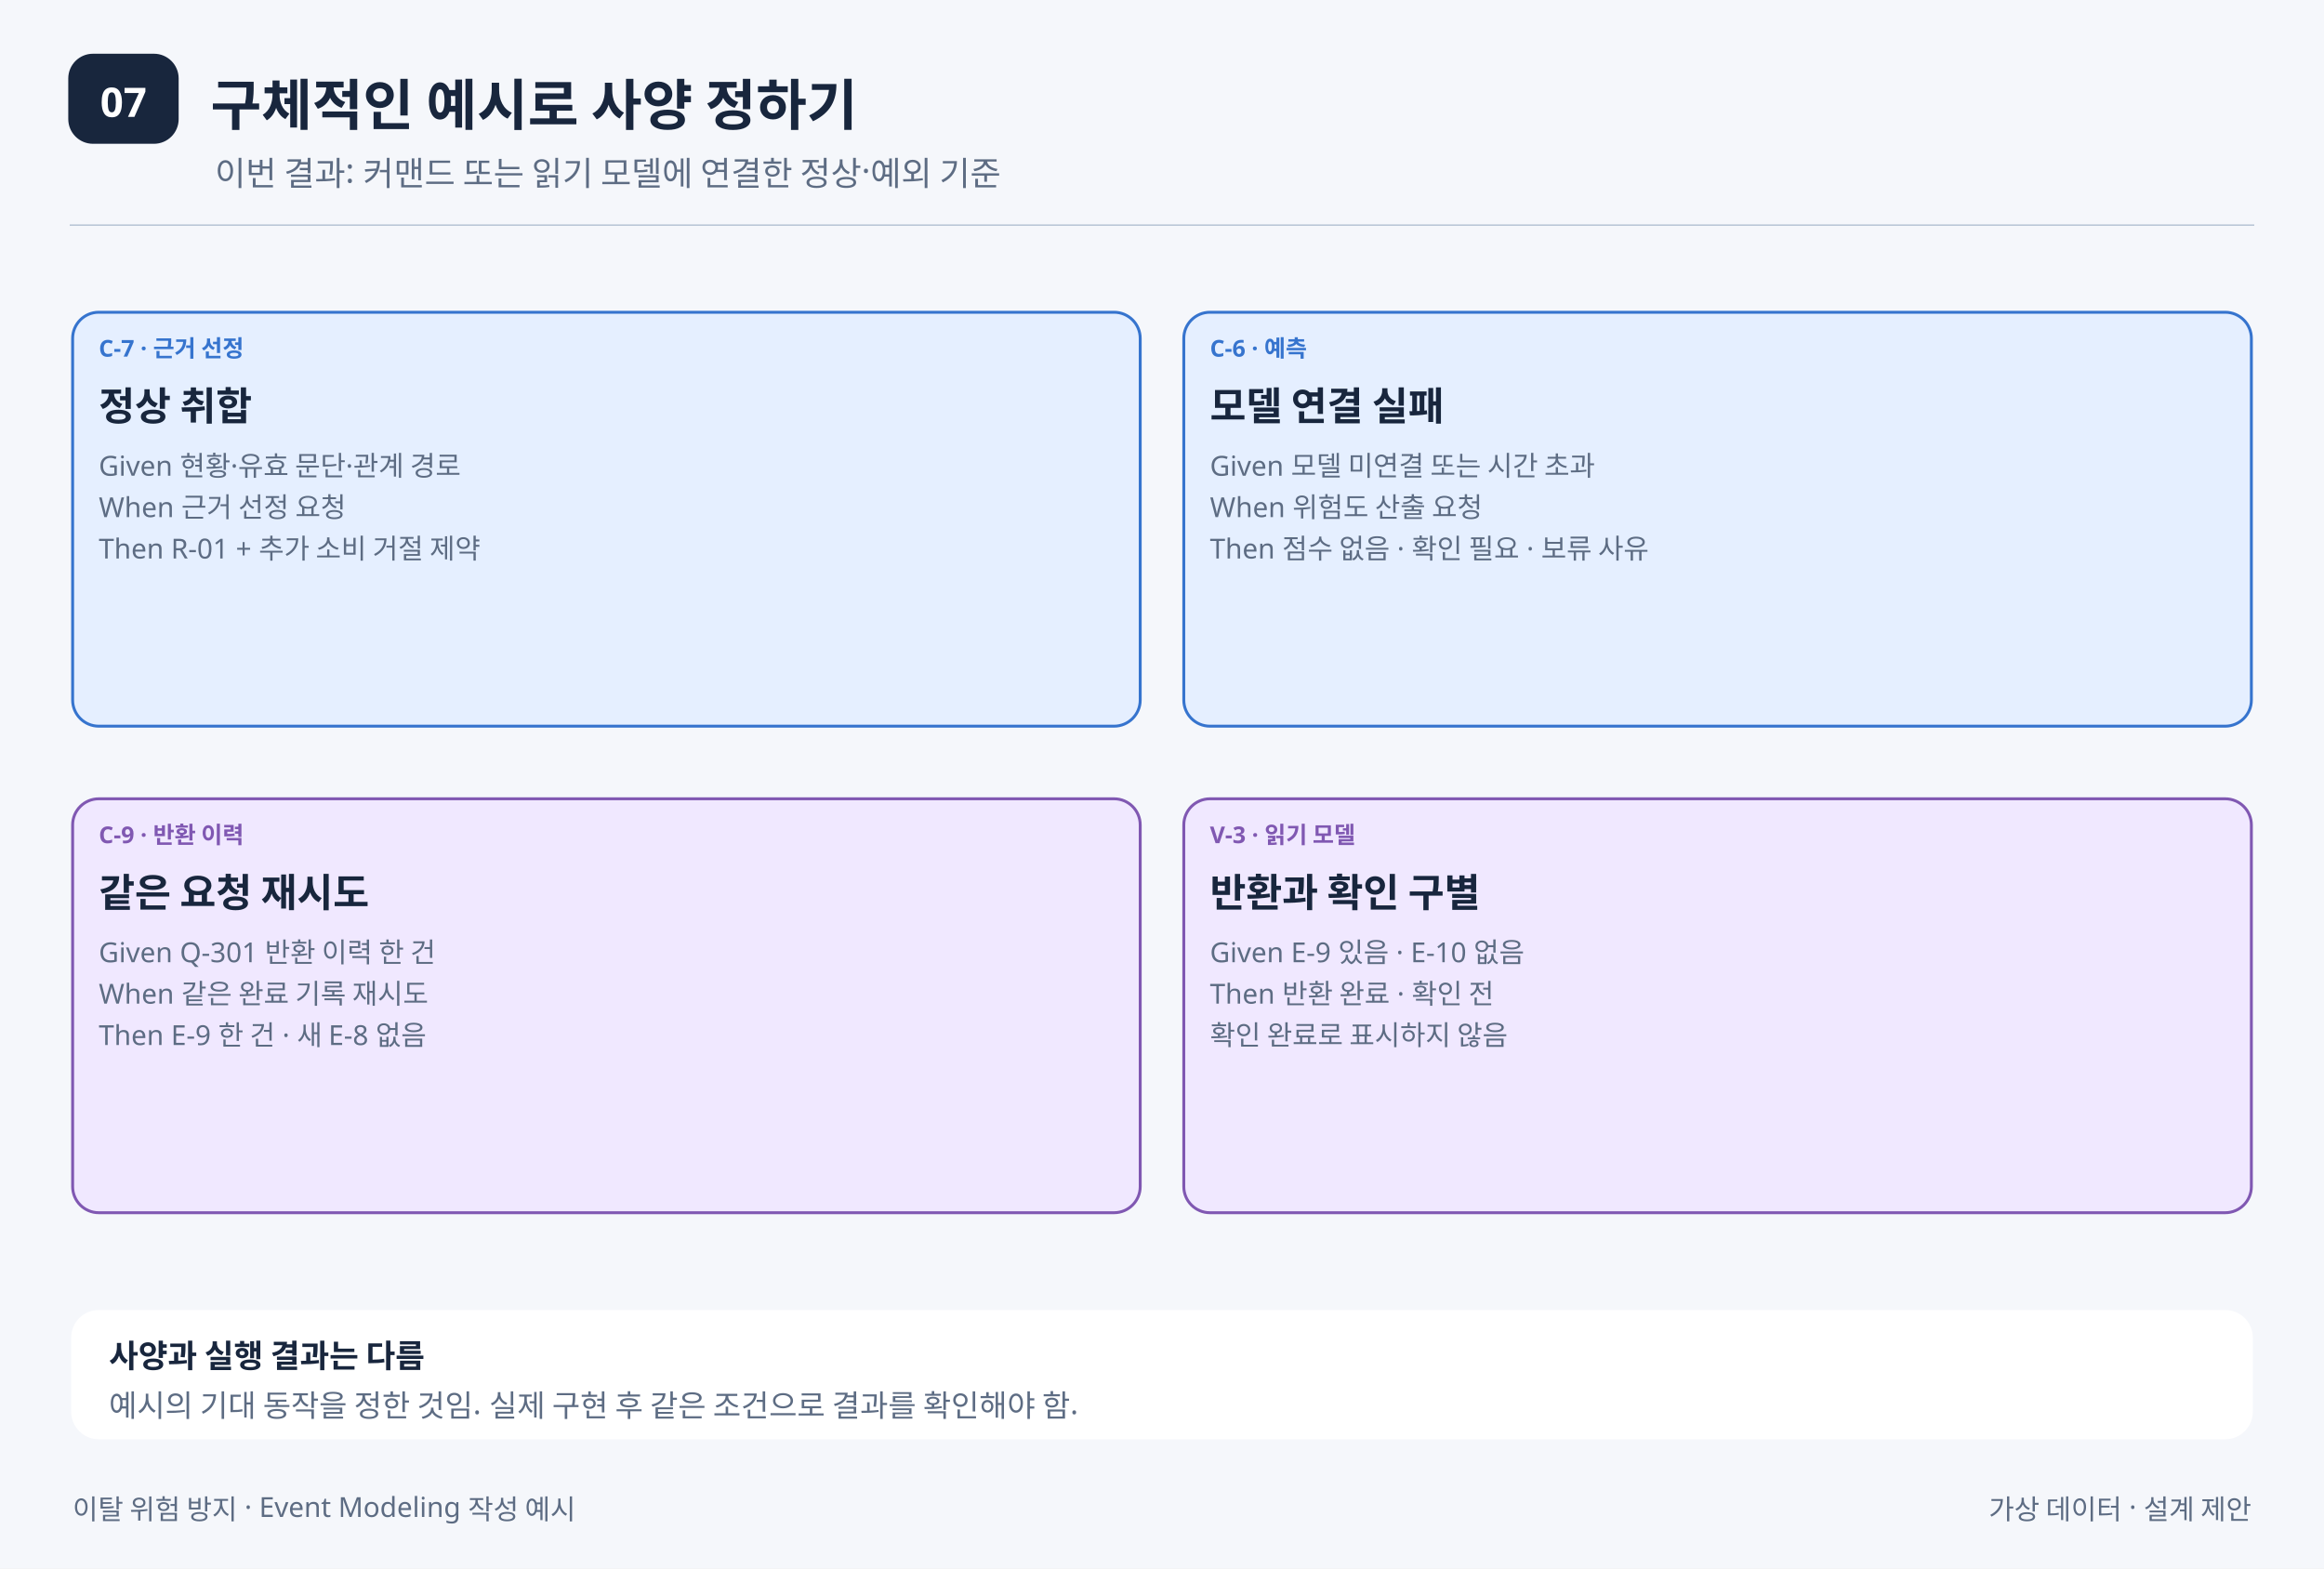
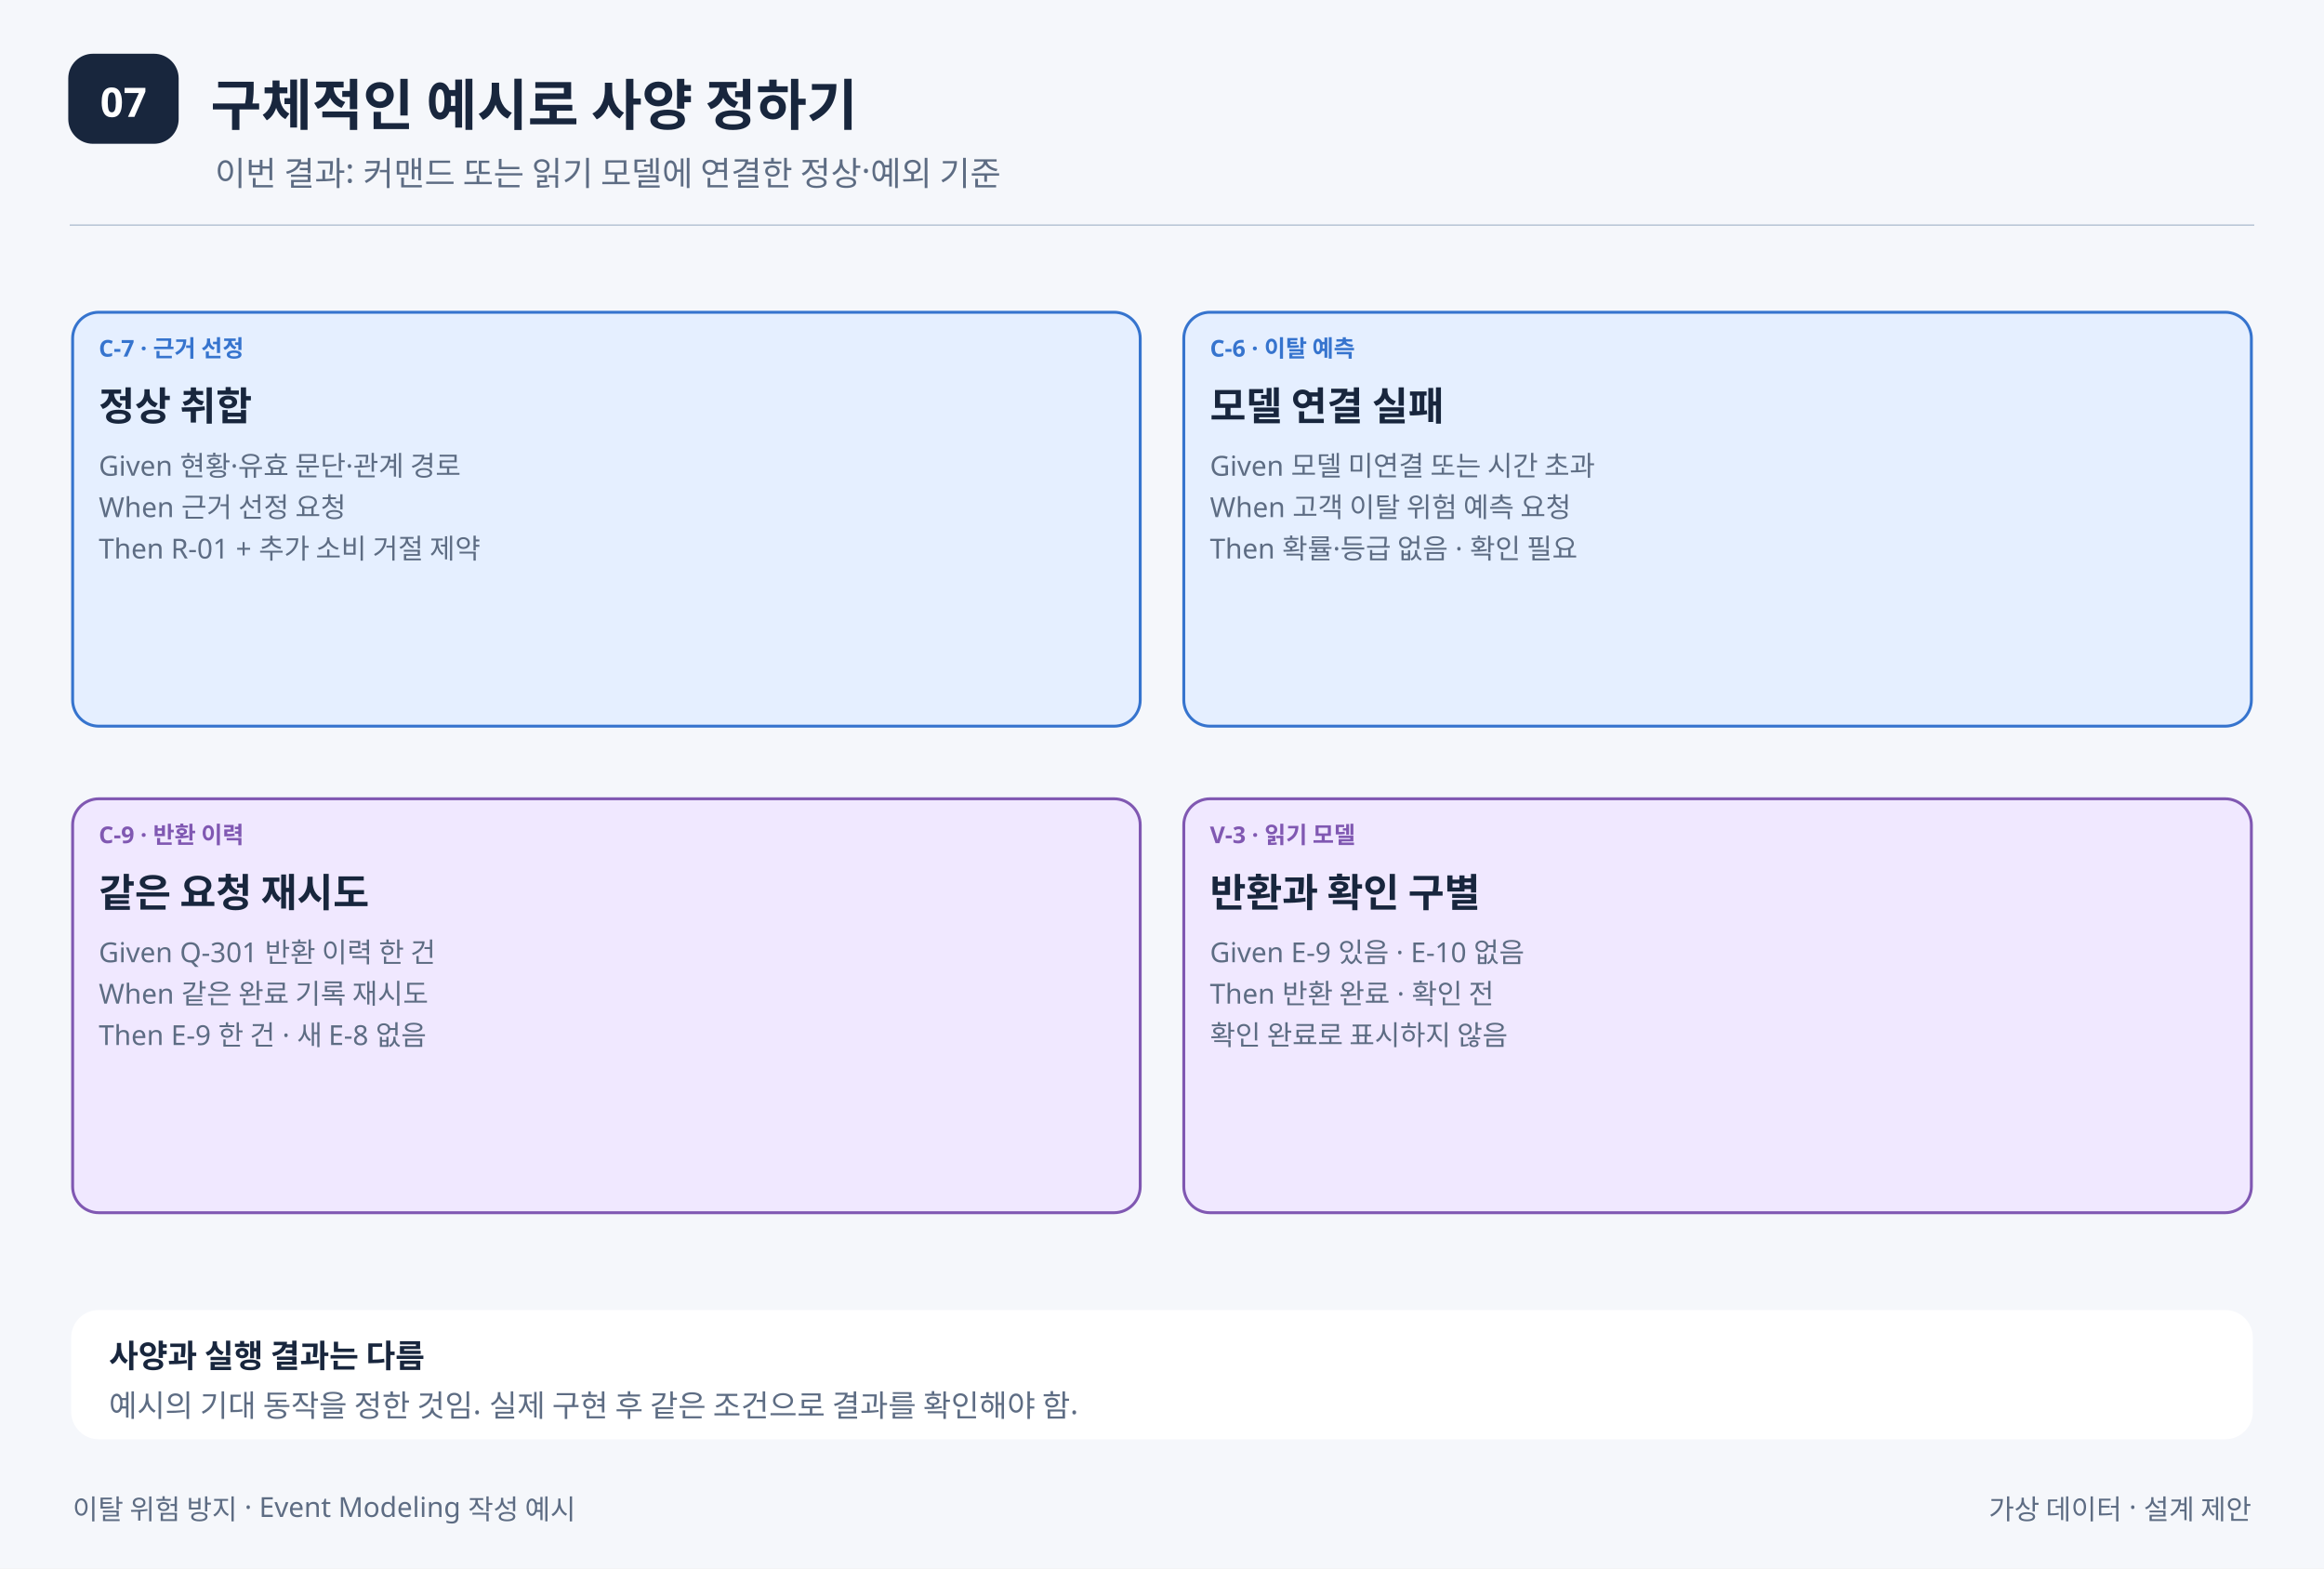
<svg xmlns="http://www.w3.org/2000/svg" width="1600" height="1080" viewBox="0 0 1600 1080">
  <rect width="1600" height="1080" fill="#F5F7FB" />
  <rect x="48" y="38" width="74" height="60" rx="16" fill="#18263D" stroke="#18263D" stroke-width="2" />
  <text x="85" y="80.48" text-anchor="middle" font-family="Malgun Gothic, sans-serif" font-size="28" font-weight="700" fill="#FFFFFF">07</text>
  <text x="145" y="86.08" text-anchor="start" font-family="Malgun Gothic, sans-serif" font-size="38" font-weight="700" fill="#18263D">구체적인 예시로 사양 정하기</text>
  <text x="148" y="127.68" text-anchor="start" font-family="Malgun Gothic, sans-serif" font-size="23" font-weight="400" fill="#5D6C83">이번 결과: 커맨드 또는 읽기 모델에 연결한 정상·예외 기준</text>
  <polyline points="48,155 1552,155" fill="none" stroke="#B9C6D7" stroke-width="1" stroke-dasharray="none" stroke-linejoin="round" />
  <text x="50" y="1046.04" text-anchor="start" font-family="Malgun Gothic, sans-serif" font-size="19" font-weight="400" fill="#5D6C83">이탈 위험 방지 · Event Modeling 작성 예시</text>
  <text x="1550" y="1046.04" text-anchor="end" font-family="Malgun Gothic, sans-serif" font-size="19" font-weight="400" fill="#5D6C83">가상 데이터 · 설계 제안</text>
  <rect x="50" y="215" width="735" height="285" rx="18" fill="#E5EFFF" stroke="#3674CE" stroke-width="2" />
  <text x="68" y="245.56" text-anchor="start" font-family="Malgun Gothic, sans-serif" font-size="16" font-weight="700" fill="#3674CE">C-7 · 근거 선정</text>
  <text x="68" y="289.32" text-anchor="start" font-family="Malgun Gothic, sans-serif" font-size="27" font-weight="700" fill="#18263D">정상 취합</text>
  <text x="68" y="327.54" text-anchor="start" font-family="Malgun Gothic, sans-serif" font-size="19" font-weight="400" fill="#5D6C83">Given  현황·유효 문단·관계 경로</text>
  <text x="68" y="356.04" text-anchor="start" font-family="Malgun Gothic, sans-serif" font-size="19" font-weight="400" fill="#5D6C83">When   근거 선정 요청</text>
  <text x="68" y="384.54" text-anchor="start" font-family="Malgun Gothic, sans-serif" font-size="19" font-weight="400" fill="#5D6C83">Then   R-01 + 추가 소비 거절 제약</text>
  <rect x="815" y="215" width="735" height="285" rx="18" fill="#E5EFFF" stroke="#3674CE" stroke-width="2" />
-   <text x="833" y="245.56" text-anchor="start" font-family="Malgun Gothic, sans-serif" font-size="16" font-weight="700" fill="#3674CE">C-6 · 예측</text>
+   <text x="833" y="245.56" text-anchor="start" font-family="Malgun Gothic, sans-serif" font-size="16" font-weight="700" fill="#3674CE">C-6 · 이탈 예측</text>
  <text x="833" y="289.32" text-anchor="start" font-family="Malgun Gothic, sans-serif" font-size="27" font-weight="700" fill="#18263D">모델 연결 실패</text>
  <text x="833" y="327.54" text-anchor="start" font-family="Malgun Gothic, sans-serif" font-size="19" font-weight="400" fill="#5D6C83">Given  모델 미연결 또는 시간 초과</text>
-   <text x="833" y="356.04" text-anchor="start" font-family="Malgun Gothic, sans-serif" font-size="19" font-weight="400" fill="#5D6C83">When   위험도 산출 요청</text>
-   <text x="833" y="384.54" text-anchor="start" font-family="Malgun Gothic, sans-serif" font-size="19" font-weight="400" fill="#5D6C83">Then   점수 없음 · 확인 필요 · 보류 사유</text>
+   <text x="833" y="356.04" text-anchor="start" font-family="Malgun Gothic, sans-serif" font-size="19" font-weight="400" fill="#5D6C83">When   고객 이탈 위험 예측 요청</text>
+   <text x="833" y="384.54" text-anchor="start" font-family="Malgun Gothic, sans-serif" font-size="19" font-weight="400" fill="#5D6C83">Then   확률·등급 없음 · 확인 필요</text>
  <rect x="50" y="550" width="735" height="285" rx="18" fill="#F0E8FF" stroke="#8058B2" stroke-width="2" />
  <text x="68" y="580.56" text-anchor="start" font-family="Malgun Gothic, sans-serif" font-size="16" font-weight="700" fill="#8058B2">C-9 · 반환 이력</text>
  <text x="68" y="624.32" text-anchor="start" font-family="Malgun Gothic, sans-serif" font-size="27" font-weight="700" fill="#18263D">같은 요청 재시도</text>
  <text x="68" y="662.54" text-anchor="start" font-family="Malgun Gothic, sans-serif" font-size="19" font-weight="400" fill="#5D6C83">Given  Q-301 반환 이력 한 건</text>
  <text x="68" y="691.04" text-anchor="start" font-family="Malgun Gothic, sans-serif" font-size="19" font-weight="400" fill="#5D6C83">When   같은 완료 기록 재시도</text>
  <text x="68" y="719.54" text-anchor="start" font-family="Malgun Gothic, sans-serif" font-size="19" font-weight="400" fill="#5D6C83">Then   E-9 한 건 · 새 E-8 없음</text>
  <rect x="815" y="550" width="735" height="285" rx="18" fill="#F0E8FF" stroke="#8058B2" stroke-width="2" />
  <text x="833" y="580.56" text-anchor="start" font-family="Malgun Gothic, sans-serif" font-size="16" font-weight="700" fill="#8058B2">V-3 · 읽기 모델</text>
  <text x="833" y="624.32" text-anchor="start" font-family="Malgun Gothic, sans-serif" font-size="27" font-weight="700" fill="#18263D">반환과 확인 구별</text>
  <text x="833" y="662.54" text-anchor="start" font-family="Malgun Gothic, sans-serif" font-size="19" font-weight="400" fill="#5D6C83">Given  E-9 있음 · E-10 없음</text>
  <text x="833" y="691.04" text-anchor="start" font-family="Malgun Gothic, sans-serif" font-size="19" font-weight="400" fill="#5D6C83">Then   반환 완료 · 확인 전</text>
  <text x="833" y="719.54" text-anchor="start" font-family="Malgun Gothic, sans-serif" font-size="19" font-weight="400" fill="#5D6C83">         확인 완료로 표시하지 않음</text>
  <rect x="50" y="903" width="1500" height="87" rx="18" fill="#FFFFFF" stroke="#FFFFFF" stroke-width="2" />
  <text x="75" y="941.52" text-anchor="start" font-family="Malgun Gothic, sans-serif" font-size="22" font-weight="700" fill="#18263D">사양과 실행 결과는 다름</text>
  <text x="75" y="975.36" text-anchor="start" font-family="Malgun Gothic, sans-serif" font-size="21" font-weight="400" fill="#5D6C83">예시의 기대 동작을 정한 것임. 실제 구현 후 같은 조건으로 결과를 확인해야 함.</text>
</svg>
